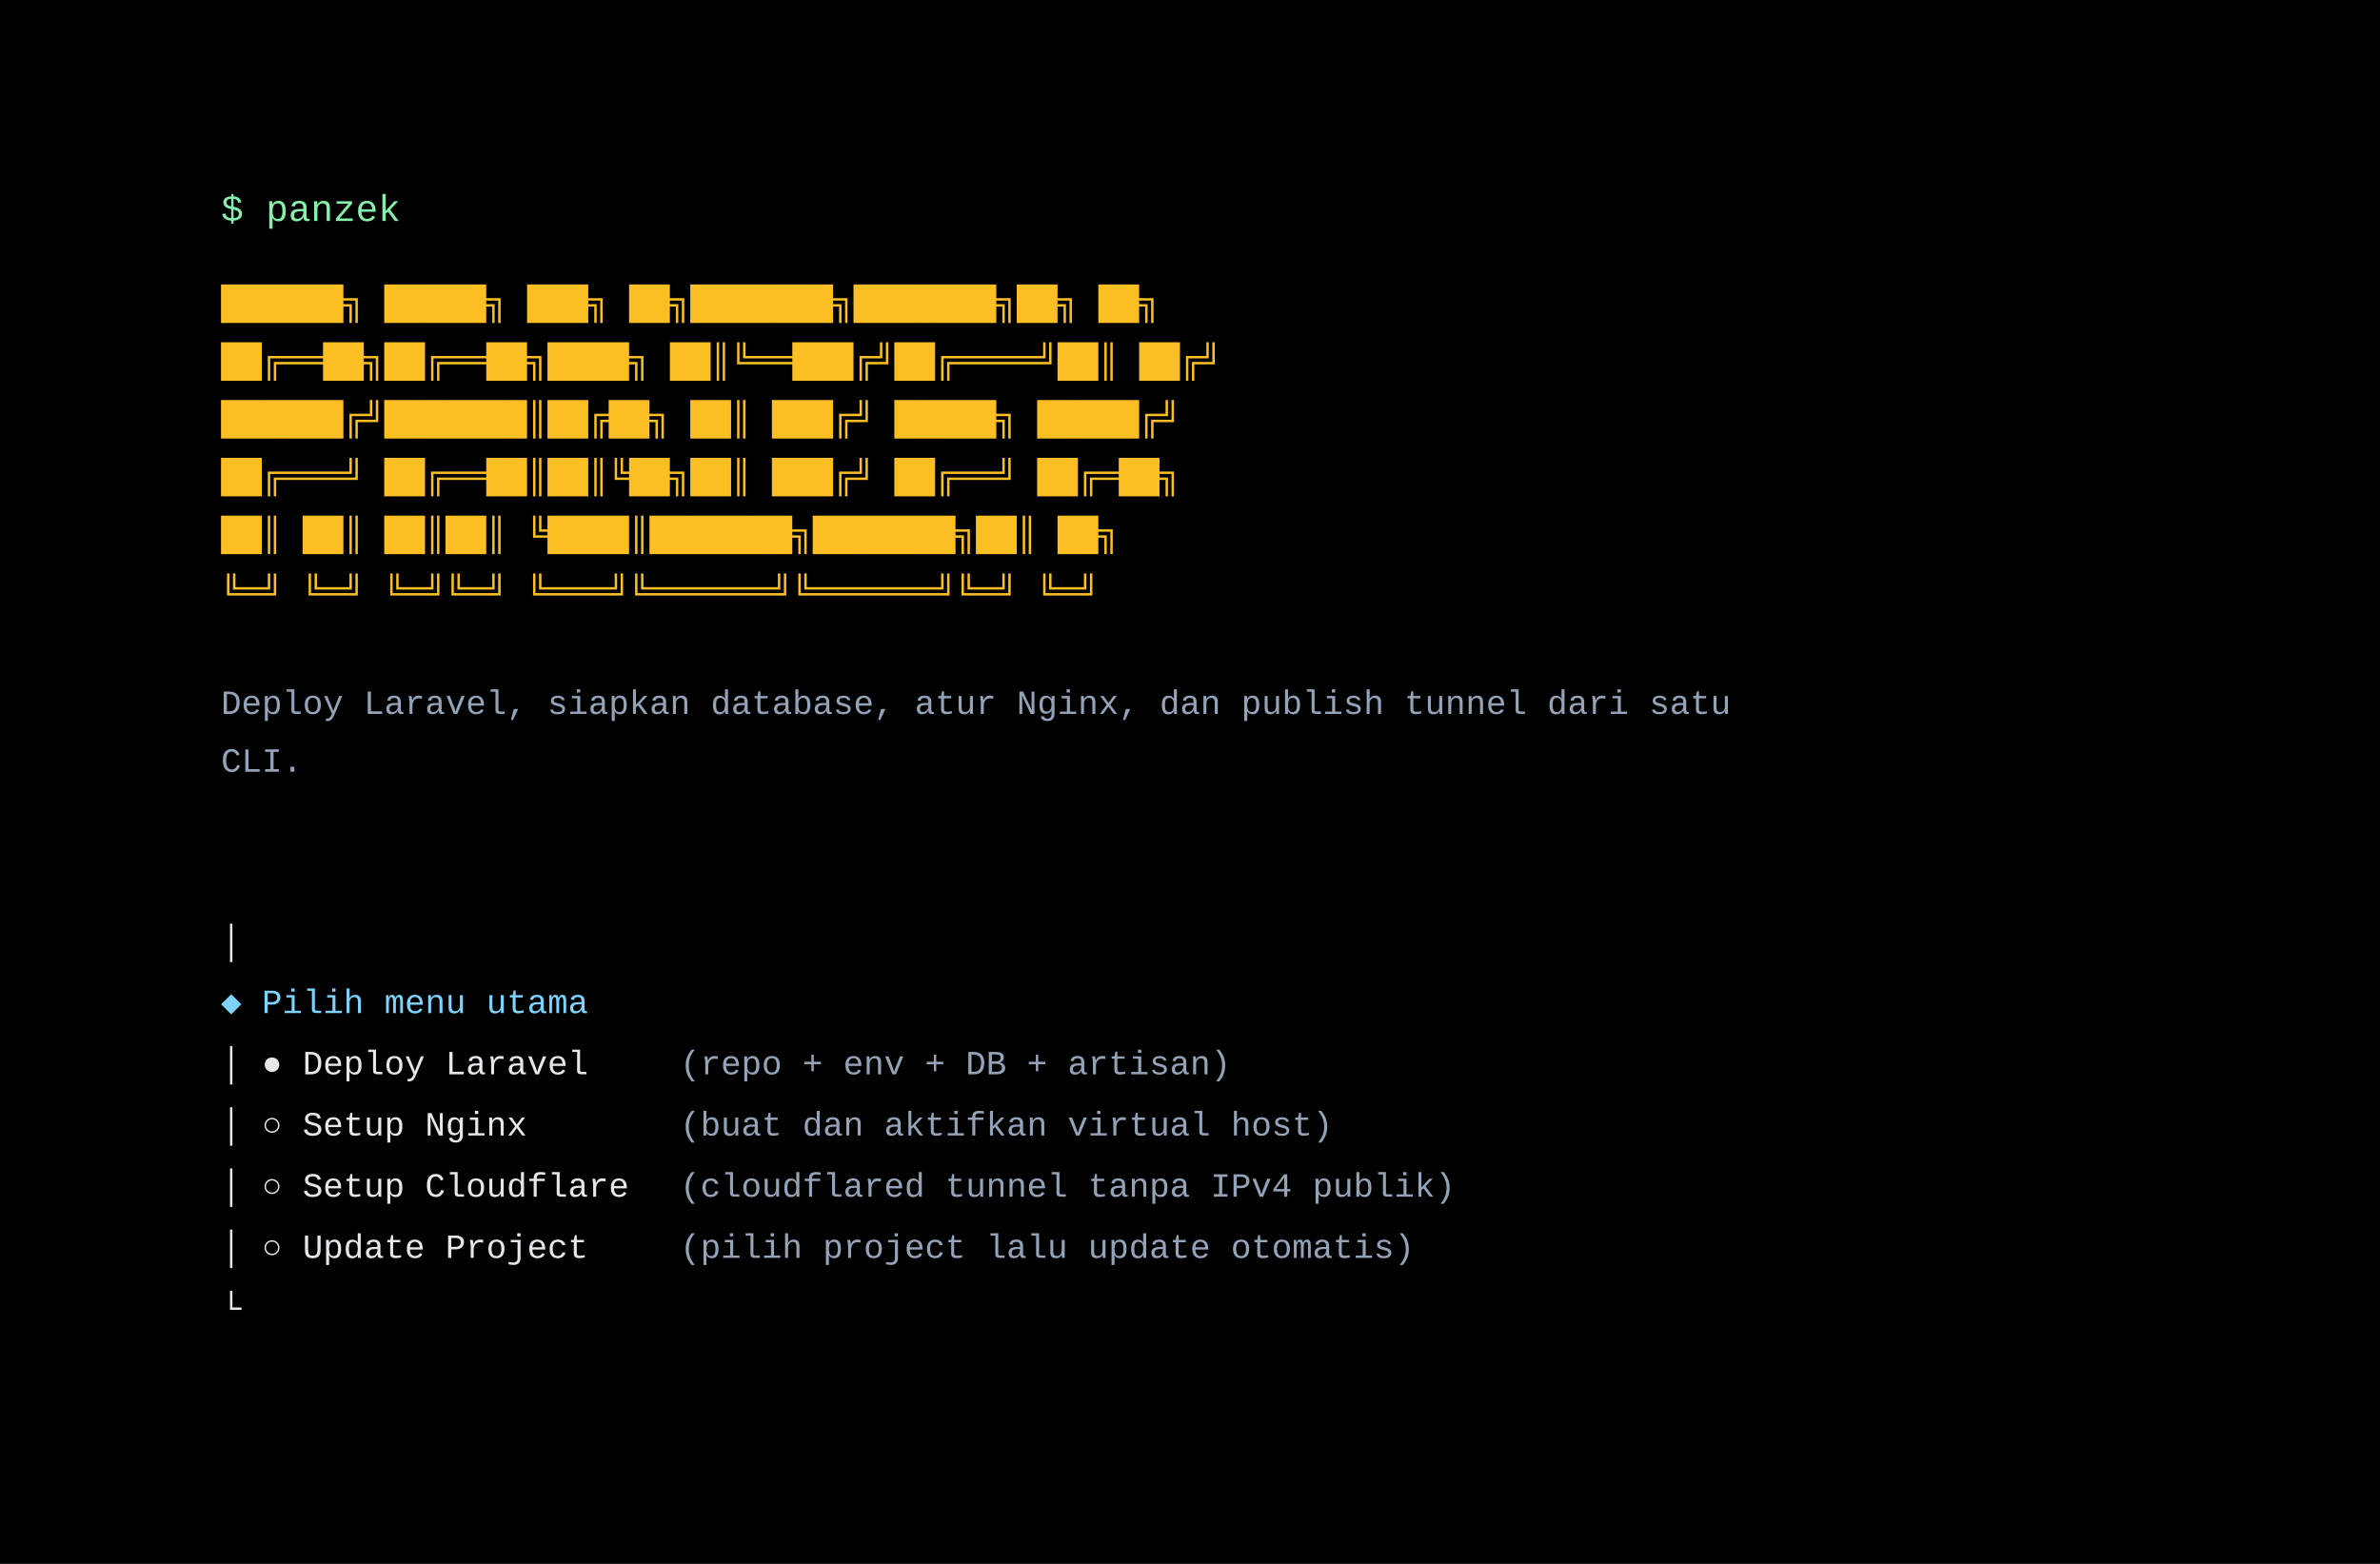
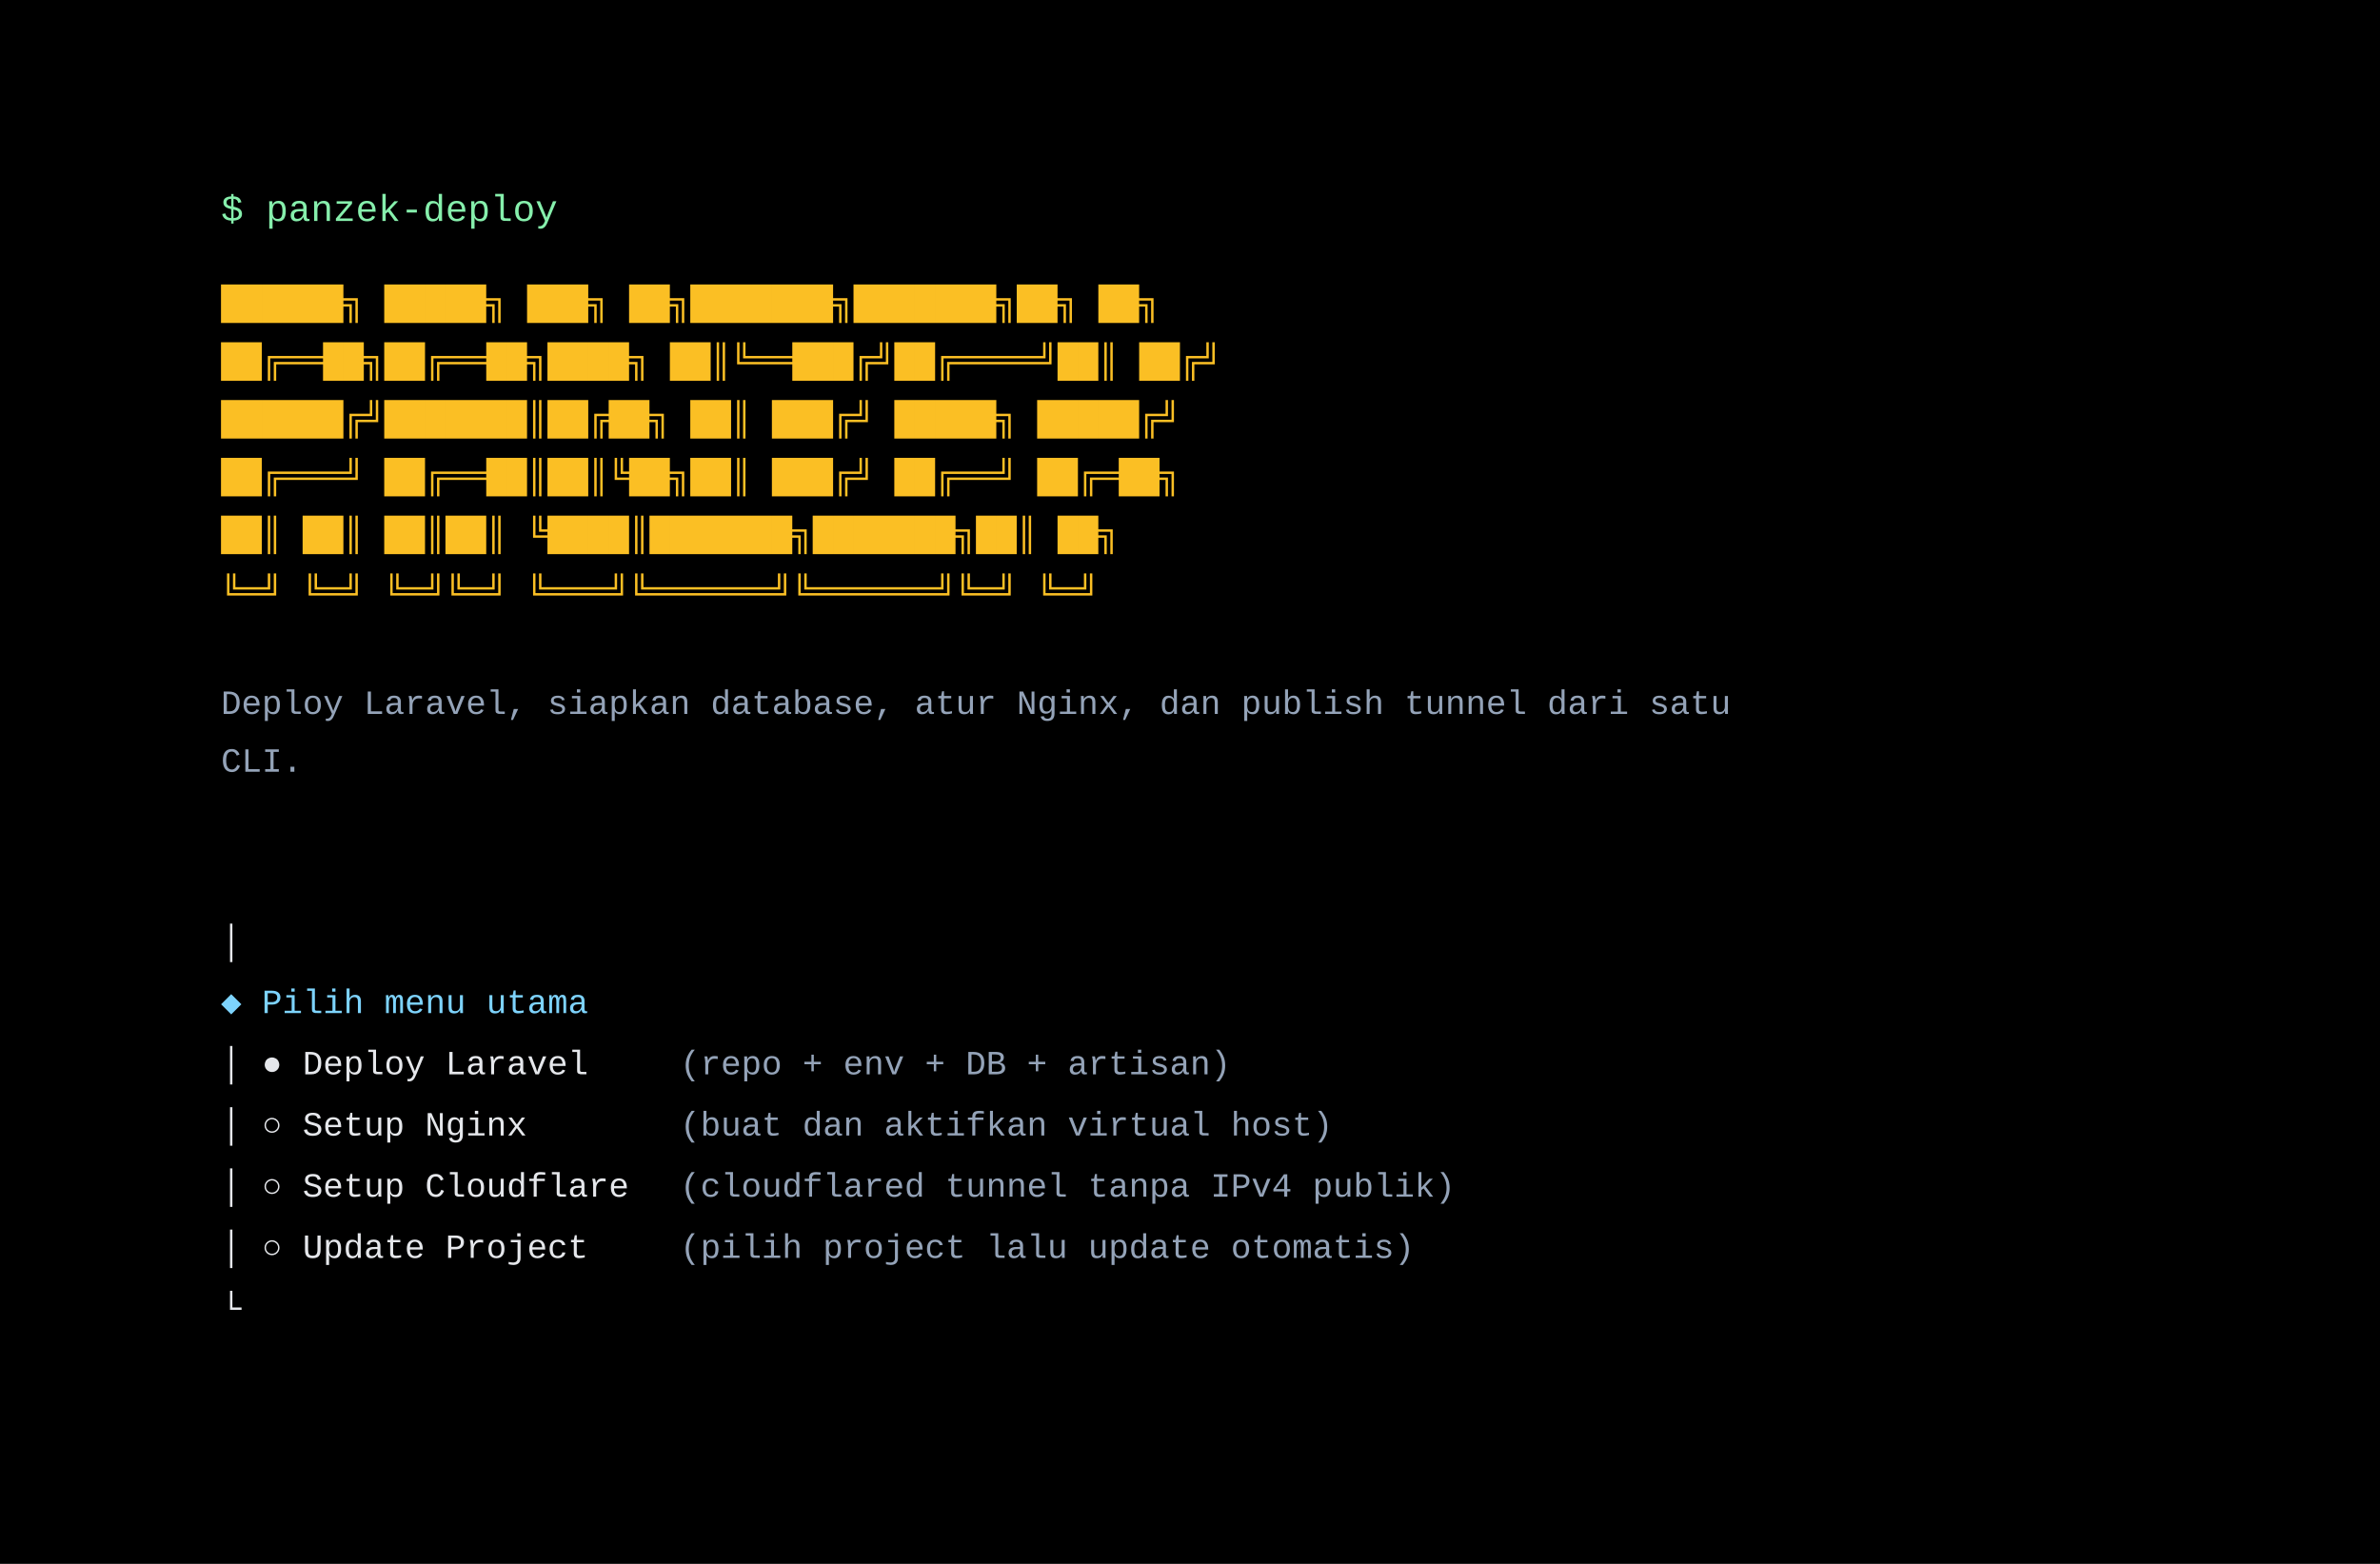
<svg xmlns="http://www.w3.org/2000/svg" width="1400" height="920" viewBox="0 0 1400 920" fill="none">
  <defs>
    <style>
      .mono { font-family: "SFMono-Regular", Menlo, Monaco, Consolas, "Liberation Mono", monospace; white-space: pre; }
      .amber { fill: #fbbf24; }
      .cyan { fill: #7dd3fc; }
      .white { fill: #e5e7eb; }
      .muted { fill: #94a3b8; }
      .green { fill: #86efac; }
    </style>
  </defs>
  <rect width="1400" height="920" fill="#000000" />
-   <text x="130" y="130" class="mono green" font-size="22">$ panzek</text>
+   <text x="130" y="130" class="mono green" font-size="22">$ panzek-deploy</text>
  <text x="130" y="184" class="mono amber" font-size="20">██████╗  █████╗ ███╗   ██╗███████╗███████╗██╗  ██╗</text>
  <text x="130" y="218" class="mono amber" font-size="20">██╔══██╗██╔══██╗████╗  ██║╚══███╔╝██╔════╝██║ ██╔╝</text>
  <text x="130" y="252" class="mono amber" font-size="20">██████╔╝███████║██╔██╗ ██║  ███╔╝ █████╗  █████╔╝</text>
  <text x="130" y="286" class="mono amber" font-size="20">██╔═══╝ ██╔══██║██║╚██╗██║ ███╔╝  ██╔══╝  ██╔═██╗</text>
  <text x="130" y="320" class="mono amber" font-size="20">██║     ██║  ██║██║ ╚████║███████╗███████╗██║  ██╗</text>
  <text x="130" y="354" class="mono amber" font-size="20">╚═╝     ╚═╝  ╚═╝╚═╝  ╚═══╝╚══════╝╚══════╝╚═╝  ╚═╝</text>
  <text x="130" y="420" class="mono muted" font-size="20">Deploy Laravel, siapkan database, atur Nginx, dan publish tunnel dari satu</text>
  <text x="130" y="454" class="mono muted" font-size="20">CLI.</text>
  <text x="130" y="560" class="mono white" font-size="20">│</text>
  <text x="130" y="596" class="mono cyan" font-size="20">◆  Pilih menu utama</text>
  <text x="130" y="632" class="mono white" font-size="20">│  ● Deploy Laravel</text>
  <text x="400" y="632" class="mono muted" font-size="20">(repo + env + DB + artisan)</text>
  <text x="130" y="668" class="mono white" font-size="20">│  ○ Setup Nginx</text>
  <text x="400" y="668" class="mono muted" font-size="20">(buat dan aktifkan virtual host)</text>
  <text x="130" y="704" class="mono white" font-size="20">│  ○ Setup Cloudflare</text>
  <text x="400" y="704" class="mono muted" font-size="20">(cloudflared tunnel tanpa IPv4 publik)</text>
  <text x="130" y="740" class="mono white" font-size="20">│  ○ Update Project</text>
  <text x="400" y="740" class="mono muted" font-size="20">(pilih project lalu update otomatis)</text>
  <text x="130" y="776" class="mono white" font-size="20">└</text>
</svg>
